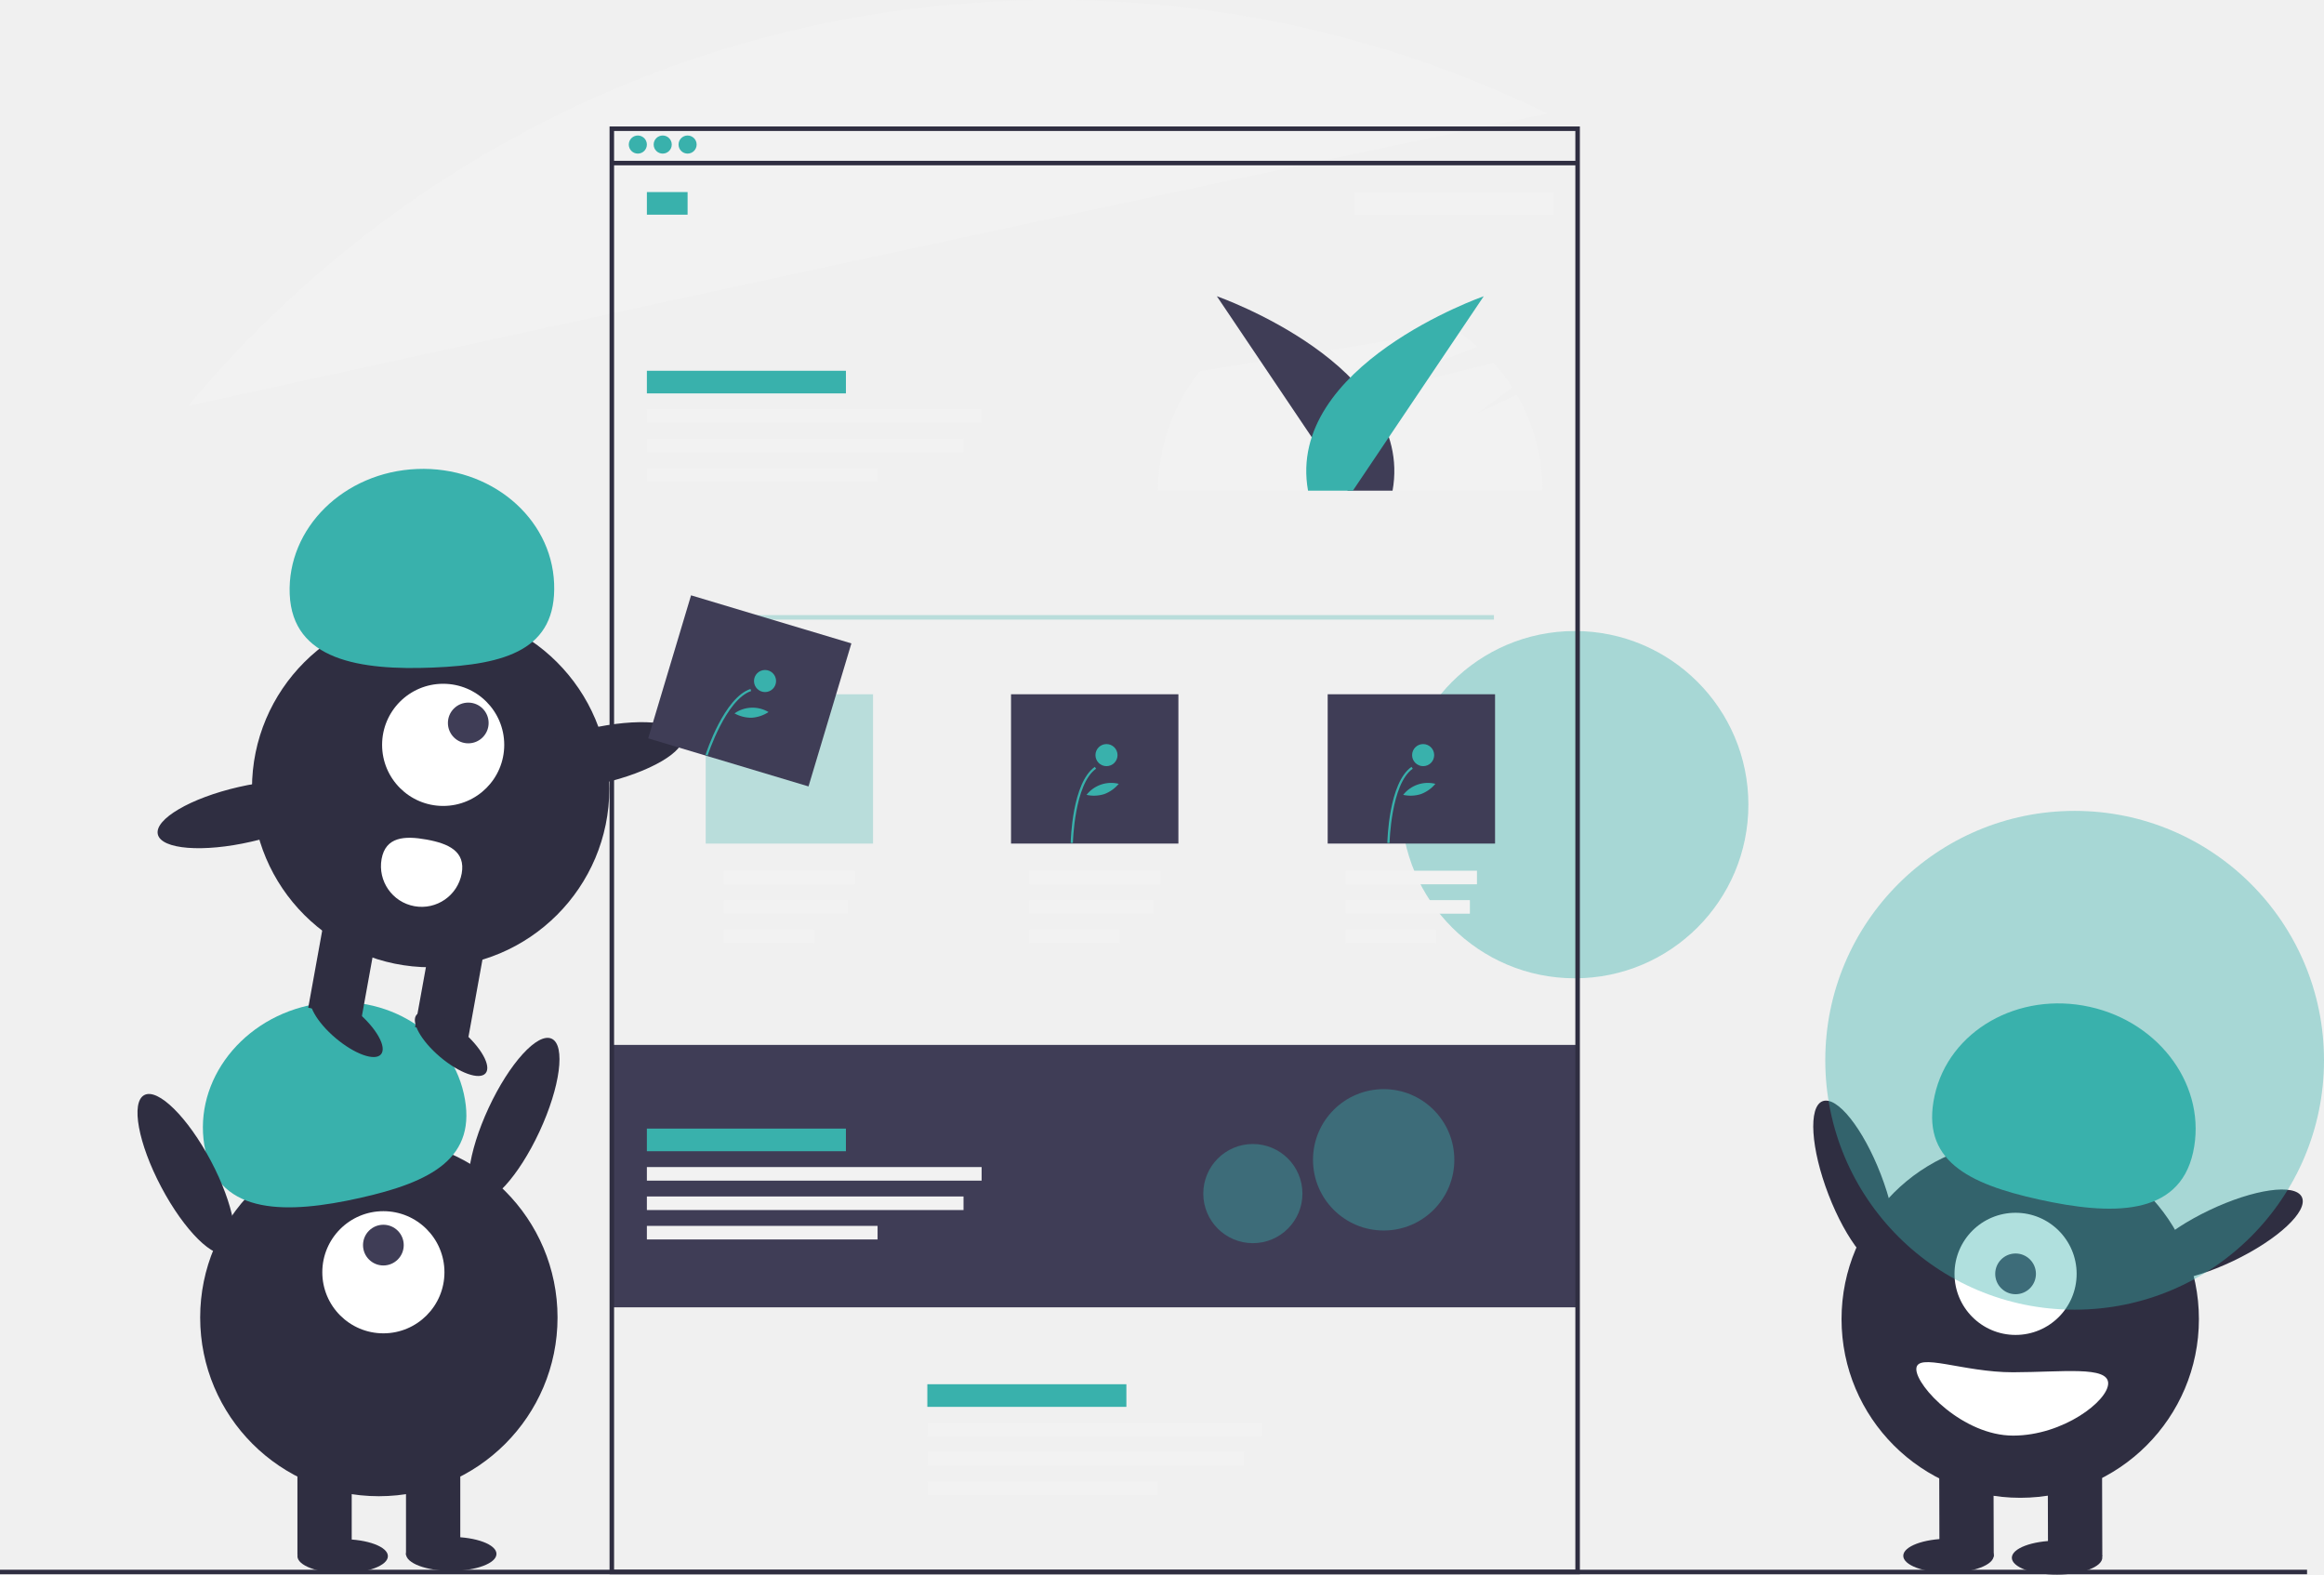
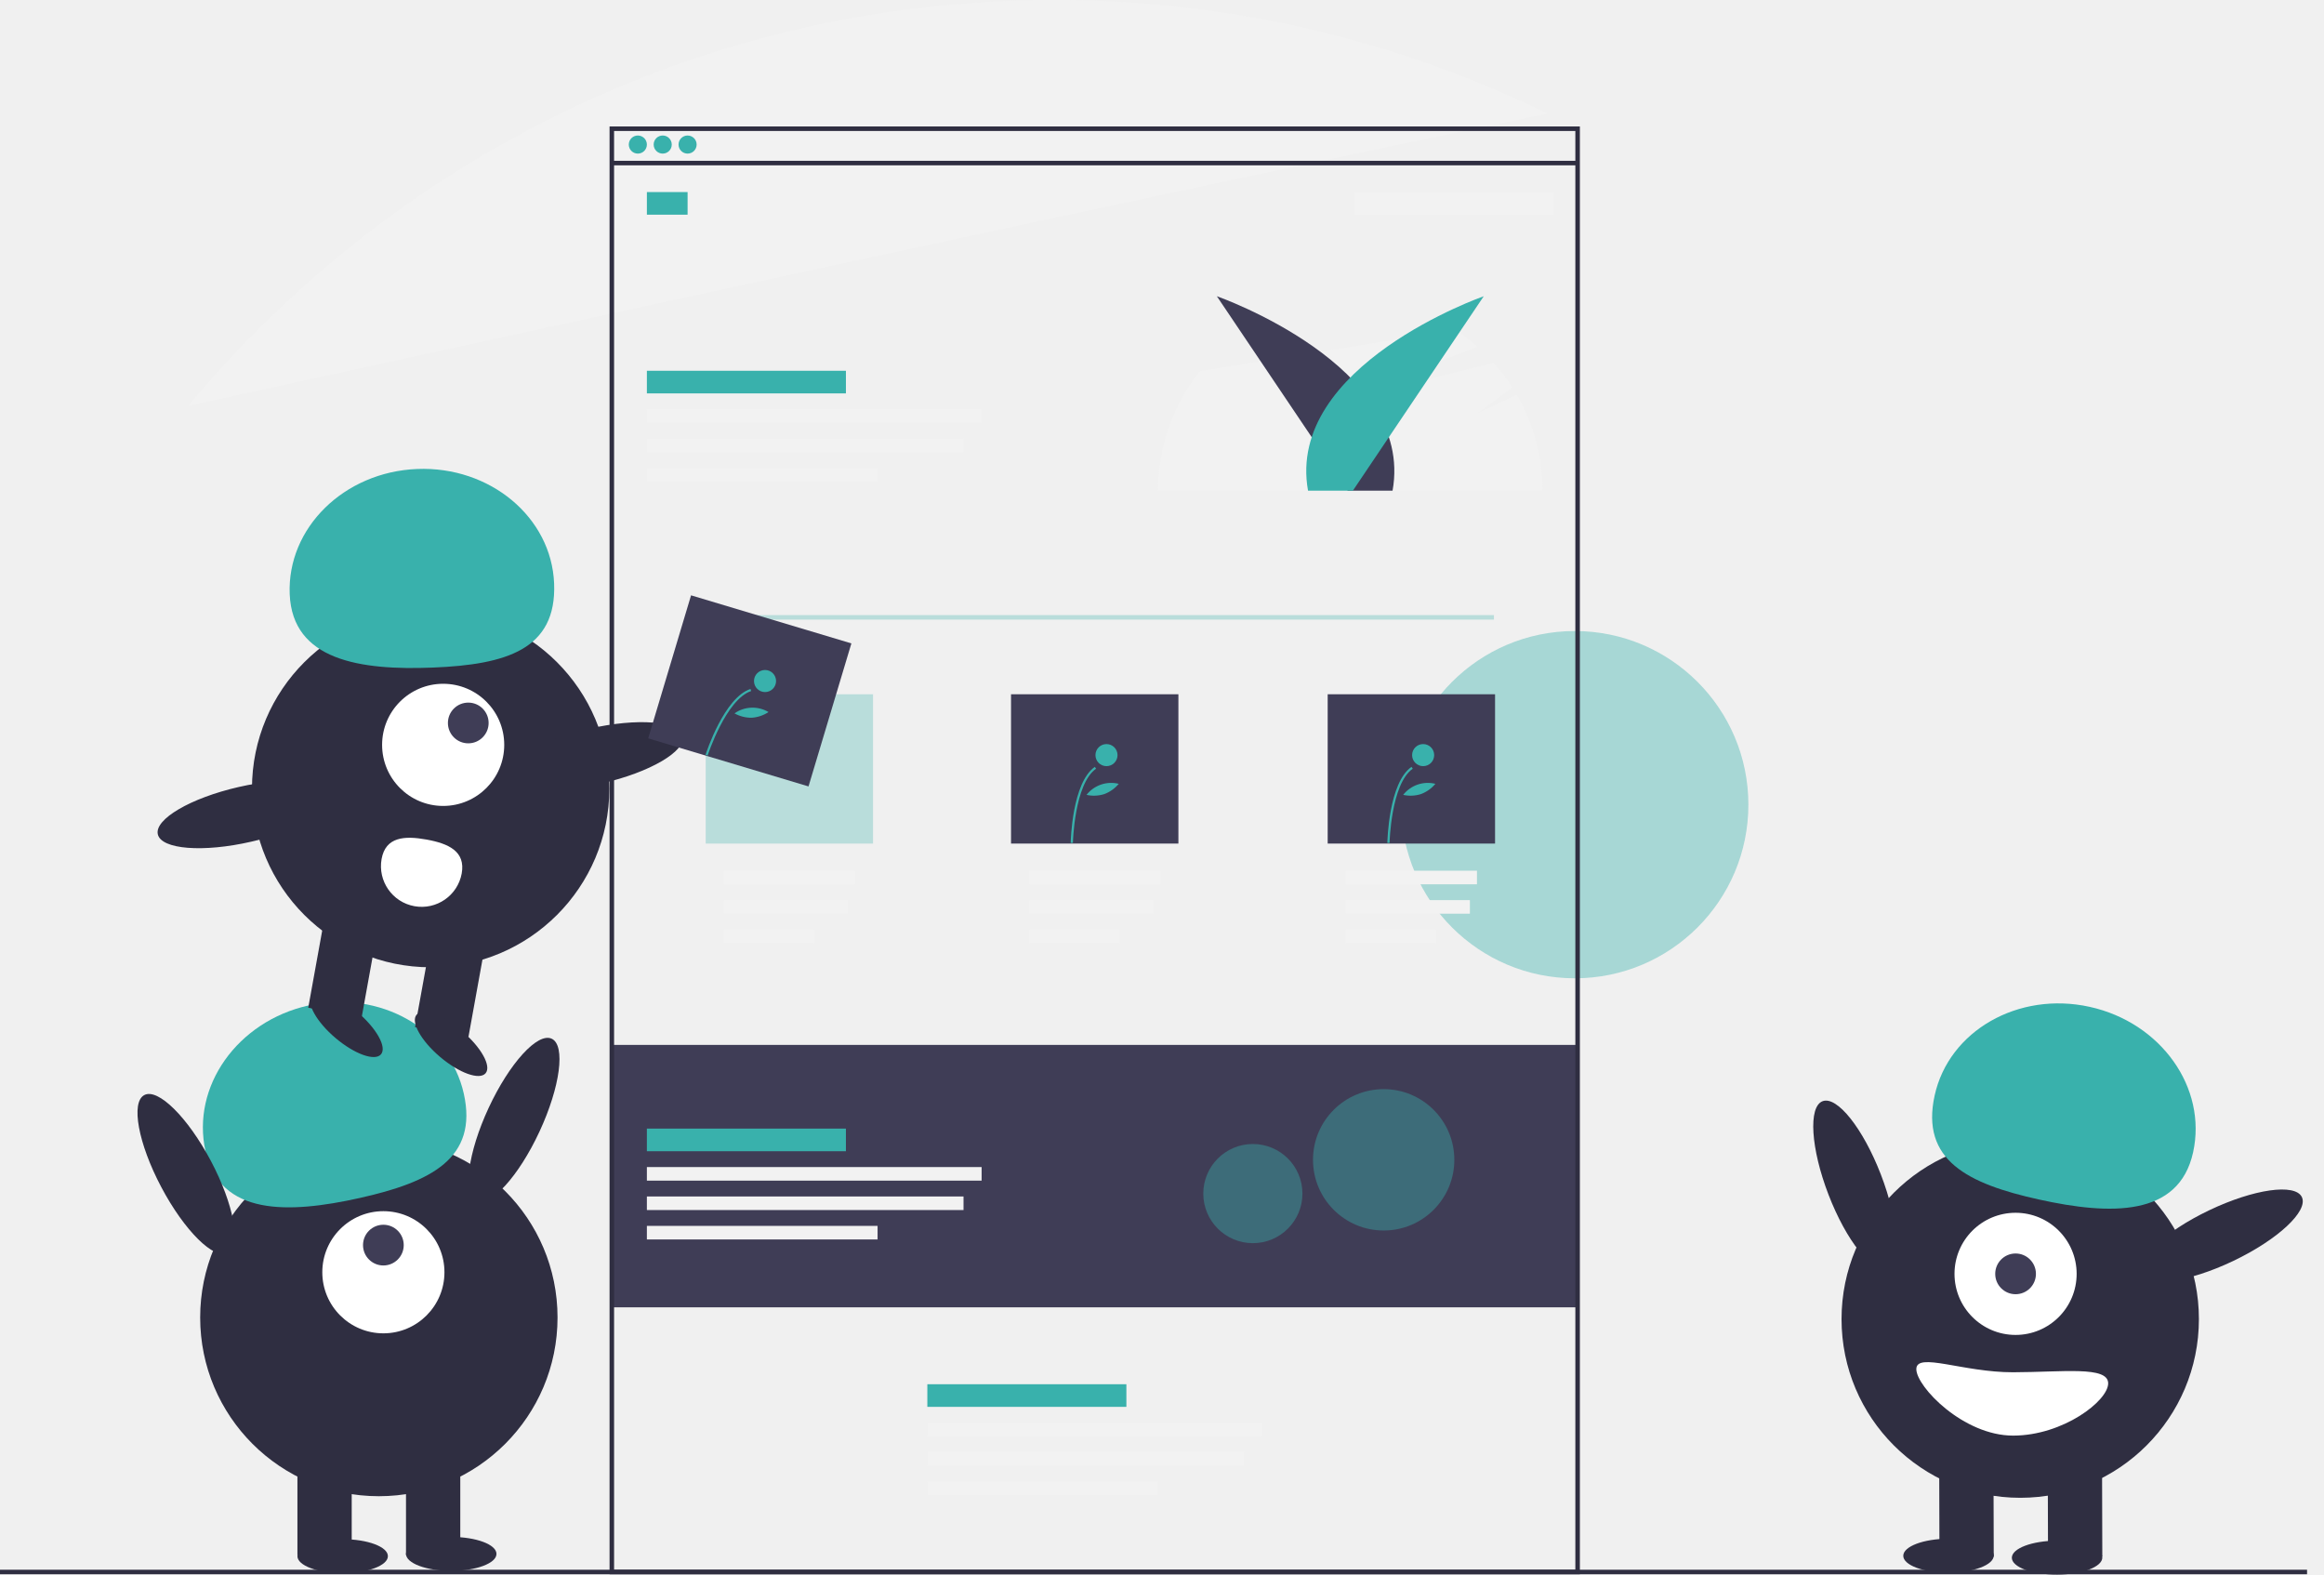
<svg xmlns="http://www.w3.org/2000/svg" id="ab0c8d57-73b5-4efc-a896-a2305a232bd8" data-name="Layer 1" width="1027.496" height="696.059" viewBox="0 0 1027.496 696.059">
  <circle cx="696.248" cy="355.702" r="76.752" fill="#39b1ac" opacity="0.4" />
  <rect x="270" y="461.902" width="428" height="116" fill="#3f3d56" />
  <path d="M756.839,276.477l-17.09,8.088,15.125-11.31a85.352,85.352,0,0,0-8.258-10.867L672.499,280.81l66.948-25.538a85.339,85.339,0,0,0-9.722-7.41L616.789,266.052a84.639,84.639,0,0,0-18.537,52.82h170A84.594,84.594,0,0,0,756.839,276.477Z" transform="translate(-86.2521 -101.9706)" fill="#f2f2f2" />
  <path d="M770.375,152.166A495.972,495.972,0,0,0,552.252,101.971c-153.83,0-291.361,69.753-382.71,179.349C325.968,247.045,598.319,187.714,770.375,152.166Z" transform="translate(-86.2521 -101.9706)" fill="#f2f2f2" />
  <rect y="693.902" width="1020" height="2" fill="#2f2e41" />
  <path d="M682.116,318.873,624.252,232.922s87.631,30.593,77.686,85.951Z" transform="translate(-86.2521 -101.9706)" fill="#3f3d56" />
  <path d="M684.388,318.873l57.864-85.951s-87.631,30.593-77.686,85.951Z" transform="translate(-86.2521 -101.9706)" fill="#39b1ac" />
  <path d="M784.752,797.873h-429v-640h429Zm-427-2h425v-636h-425Z" transform="translate(-86.2521 -101.9706)" fill="#2f2e41" />
  <rect x="271" y="71.083" width="427" height="2" fill="#2f2e41" />
  <circle cx="282" cy="63.902" r="4" fill="#39b1ac" />
  <circle cx="293" cy="63.902" r="4" fill="#39b1ac" />
  <circle cx="304" cy="63.902" r="4" fill="#39b1ac" />
  <rect x="286" y="84.902" width="18" height="10" fill="#39b1ac" />
  <rect x="286" y="163.902" width="88" height="10" fill="#39b1ac" />
  <rect x="685.252" y="186.873" width="88" height="10" transform="translate(1372.252 281.7745) rotate(-180)" fill="#f2f2f2" />
  <rect x="286" y="180.902" width="148" height="6" fill="#f2f2f2" />
  <rect x="286" y="193.902" width="140" height="6" fill="#f2f2f2" />
  <rect x="286" y="206.902" width="102" height="6" fill="#f2f2f2" />
  <rect x="320" y="384.902" width="58" height="6" fill="#f2f2f2" />
  <rect x="320" y="397.902" width="54.865" height="6" fill="#f2f2f2" />
  <rect x="320" y="410.902" width="39.973" height="6" fill="#f2f2f2" />
  <rect x="455" y="384.902" width="58" height="6" fill="#f2f2f2" />
  <rect x="455" y="397.902" width="54.865" height="6" fill="#f2f2f2" />
  <rect x="455" y="410.902" width="39.973" height="6" fill="#f2f2f2" />
  <rect x="595" y="384.902" width="58" height="6" fill="#f2f2f2" />
  <rect x="595" y="397.902" width="54.865" height="6" fill="#f2f2f2" />
  <rect x="595" y="410.902" width="39.973" height="6" fill="#f2f2f2" />
  <rect x="410" y="611.902" width="88" height="10" fill="#39b1ac" />
  <rect x="410" y="628.902" width="148" height="6" fill="#f2f2f2" />
  <rect x="410" y="641.902" width="140" height="6" fill="#f2f2f2" />
  <rect x="410" y="654.902" width="102" height="6" fill="#f2f2f2" />
  <rect x="312.5" y="271.902" width="348" height="2" fill="#39b1ac" opacity="0.3" />
  <rect x="312" y="306.902" width="74" height="66" fill="#39b1ac" opacity="0.3" />
  <rect x="447" y="306.902" width="74" height="66" fill="#3f3d56" />
  <rect x="587" y="306.902" width="74" height="66" fill="#3f3d56" />
  <path d="M560.611,474.595l-.976-.019c.021-1.081.631-26.561,10.662-33.604l.561.799C561.231,448.53,560.615,474.335,560.611,474.595Z" transform="translate(-86.2521 -101.9706)" fill="#39b1ac" />
  <circle cx="489.206" cy="333.798" r="4.881" fill="#39b1ac" />
  <path d="M574.471,453.004a15.198,15.198,0,0,1-7.841.339,13.85,13.85,0,0,1,14.24-4.884A15.198,15.198,0,0,1,574.471,453.004Z" transform="translate(-86.2521 -101.9706)" fill="#39b1ac" />
  <path d="M700.611,474.595l-.976-.019c.021-1.081.631-26.561,10.662-33.604l.561.799C701.231,448.53,700.615,474.335,700.611,474.595Z" transform="translate(-86.2521 -101.9706)" fill="#39b1ac" />
  <circle cx="629.206" cy="333.798" r="4.881" fill="#39b1ac" />
  <path d="M714.471,453.004a15.198,15.198,0,0,1-7.841.339,13.85,13.85,0,0,1,14.24-4.884A15.198,15.198,0,0,1,714.471,453.004Z" transform="translate(-86.2521 -101.9706)" fill="#39b1ac" />
  <rect x="286" y="498.902" width="88" height="10" fill="#39b1ac" />
  <rect x="286" y="515.902" width="148" height="6" fill="#f2f2f2" />
  <rect x="286" y="528.902" width="140" height="6" fill="#f2f2f2" />
  <rect x="286" y="541.902" width="102" height="6" fill="#f2f2f2" />
  <circle cx="611.752" cy="512.702" r="31.248" fill="#39b1ac" opacity="0.4" />
  <circle cx="553.92" cy="527.626" r="21.92" fill="#39b1ac" opacity="0.4" />
  <circle cx="167.5" cy="582.402" r="79" fill="#2f2e41" />
  <rect x="131.5" y="644.402" width="24" height="43" fill="#2f2e41" />
  <rect x="179.5" y="644.402" width="24" height="43" fill="#2f2e41" />
  <ellipse cx="151.5" cy="687.902" rx="20" ry="7.5" fill="#2f2e41" />
  <ellipse cx="199.5" cy="686.902" rx="20" ry="7.5" fill="#2f2e41" />
  <circle cx="169.5" cy="562.402" r="27" fill="#fff" />
  <circle cx="169.5" cy="550.402" r="9" fill="#3f3d56" />
  <path d="M177.119,610.905c-6.379-28.568,14.012-57.434,45.544-64.475s62.265,10.41,68.644,38.978-14.519,39.104-46.051,46.145S183.498,639.472,177.119,610.905Z" transform="translate(-86.2521 -101.9706)" fill="#39b1ac" />
  <ellipse cx="313.528" cy="596.957" rx="39.5" ry="12.4" transform="translate(-446.2098 527.7579) rotate(-65.07683)" fill="#2f2e41" />
  <ellipse cx="168.528" cy="620.957" rx="12.4" ry="39.5" transform="translate(-357.1725 49.01394) rotate(-27.89329)" fill="#2f2e41" />
  <ellipse cx="906.255" cy="625.623" rx="12.4" ry="39.5" transform="translate(-250.6156 265.819) rotate(-21.07832)" fill="#2f2e41" />
  <circle cx="893.19" cy="583.104" r="79" fill="#2f2e41" />
  <rect x="991.675" y="747.007" width="24" height="43" transform="matrix(-1, 0.0028, -0.0028, -1, 1923.247, 1432.229)" fill="#2f2e41" />
  <rect x="943.676" y="747.141" width="24" height="43" transform="translate(1827.248 1432.632) rotate(179.8395)" fill="#2f2e41" />
  <ellipse cx="995.737" cy="790.529" rx="20" ry="7.5" transform="translate(-88.46246 -99.17847) rotate(-0.16049)" fill="#2f2e41" />
  <ellipse cx="947.734" cy="789.664" rx="20" ry="7.5" transform="translate(-88.46023 -99.31292) rotate(-0.16049)" fill="#2f2e41" />
  <circle cx="891.134" cy="563.109" r="27" fill="#fff" />
  <circle cx="891.134" cy="563.109" r="9" fill="#3f3d56" />
  <path d="M1055.868,611.392c6.299-28.585-14.173-57.394-45.724-64.347s-62.236,10.584-68.535,39.17,14.628,39.063,46.18,46.015S1049.569,639.978,1055.868,611.392Z" transform="translate(-86.2521 -101.9706)" fill="#39b1ac" />
  <ellipse cx="1068.319" cy="648.169" rx="39.5" ry="12.4" transform="translate(-261.3017 421.8477) rotate(-25.53475)" fill="#2f2e41" />
  <path d="M1018.326,713.466c.022,7.732-19.844,23.056-41.935,23.118s-42.865-21.648-42.887-29.38,20.717,1.442,42.809,1.38S1018.304,705.734,1018.326,713.466Z" transform="translate(-86.2521 -101.9706)" fill="#fff" />
-   <circle cx="917.248" cy="468.702" r="110.248" fill="#39b1ac" opacity="0.4" />
  <circle cx="190.405" cy="348.59" r="79" fill="#2f2e41" />
  <rect x="226.167" y="506.95" width="24" height="43" transform="translate(11.69174 -135.9442) rotate(10.26106)" fill="#2f2e41" />
  <rect x="273.399" y="515.501" width="24" height="43" transform="translate(13.97028 -144.2211) rotate(10.26106)" fill="#2f2e41" />
  <ellipse cx="285.687" cy="563.475" rx="7.5" ry="20" transform="translate(-415.1887 315.3571) rotate(-49.73894)" fill="#2f2e41" />
  <ellipse cx="239.439" cy="555.103" rx="7.5" ry="20" transform="translate(-425.1591 277.1032) rotate(-49.73894)" fill="#2f2e41" />
  <circle cx="195.936" cy="329.266" r="27" fill="#fff" />
  <circle cx="207.032" cy="319.588" r="9" fill="#3f3d56" />
  <path d="M214.337,364.617c-1.188-29.247,24.019-54.019,56.301-55.331s59.415,21.335,60.603,50.582-21.252,35.892-53.534,37.203S215.525,393.864,214.337,364.617Z" transform="translate(-86.2521 -101.9706)" fill="#39b1ac" />
  <ellipse cx="349.603" cy="436.168" rx="39.5" ry="12.4" transform="translate(-174.8644 -12.8362) rotate(-12.9101)" fill="#2f2e41" />
  <ellipse cx="194.528" cy="461.957" rx="39.5" ry="12.4" transform="translate(-184.5461 -46.83125) rotate(-12.9101)" fill="#2f2e41" />
  <path d="M254.96,481.694a18,18,0,0,0,35.424,6.413c1.771-9.782-5.792-13.244-15.575-15.014S256.73,471.912,254.96,481.694Z" transform="translate(-86.2521 -101.9706)" fill="#fff" />
  <rect x="380.752" y="374.373" width="74" height="66" transform="translate(48.33035 -204.7786) rotate(16.68876)" fill="#3f3d56" />
  <path d="M399.12,435.948l-.93-.299c.331-1.03,8.232-25.261,19.863-29.127l.308.926C407.199,411.159,399.199,435.701,399.12,435.948Z" transform="translate(-86.2521 -101.9706)" fill="#39b1ac" />
  <circle cx="338.24" cy="301.05" r="4.881" fill="#39b1ac" />
  <path d="M418.597,419.247a15.198,15.198,0,0,1-7.608-1.928,13.85,13.85,0,0,1,15.043-.589A15.198,15.198,0,0,1,418.597,419.247Z" transform="translate(-86.2521 -101.9706)" fill="#39b1ac" />
</svg>
